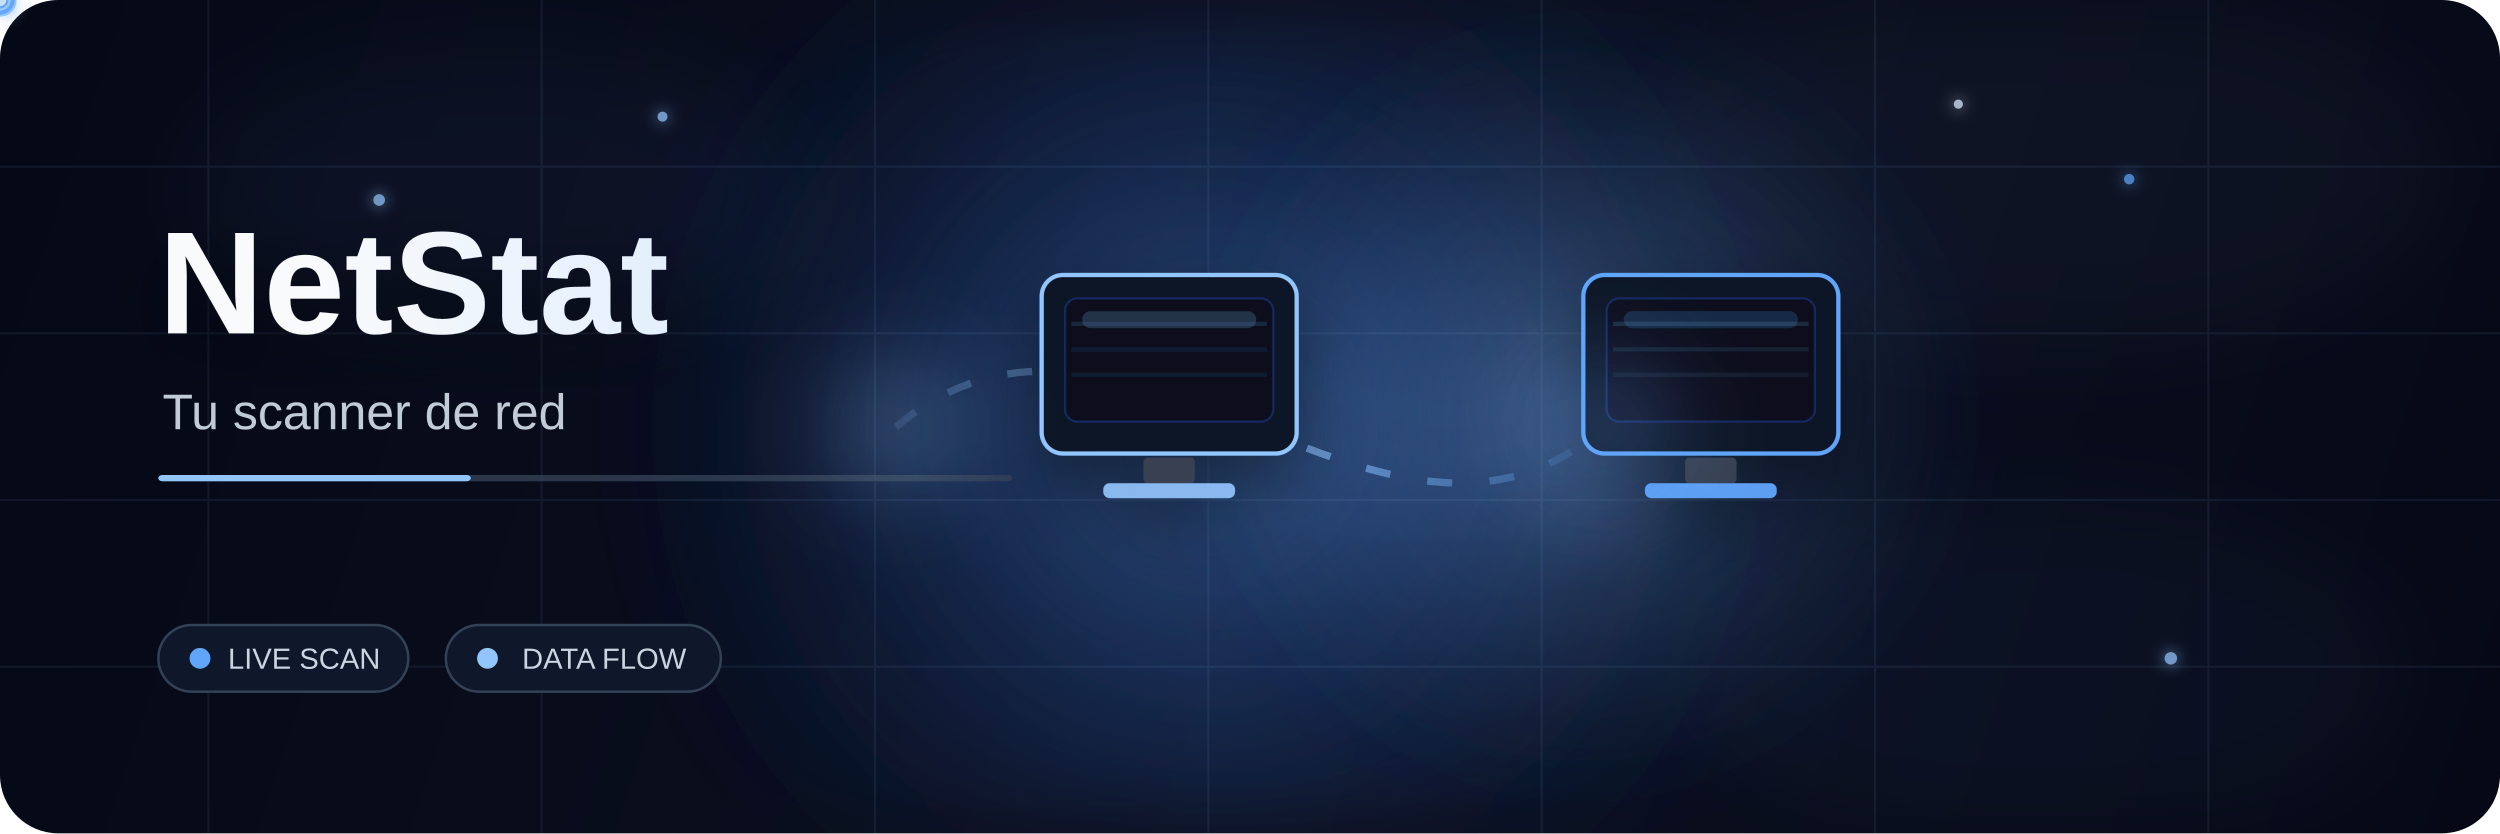
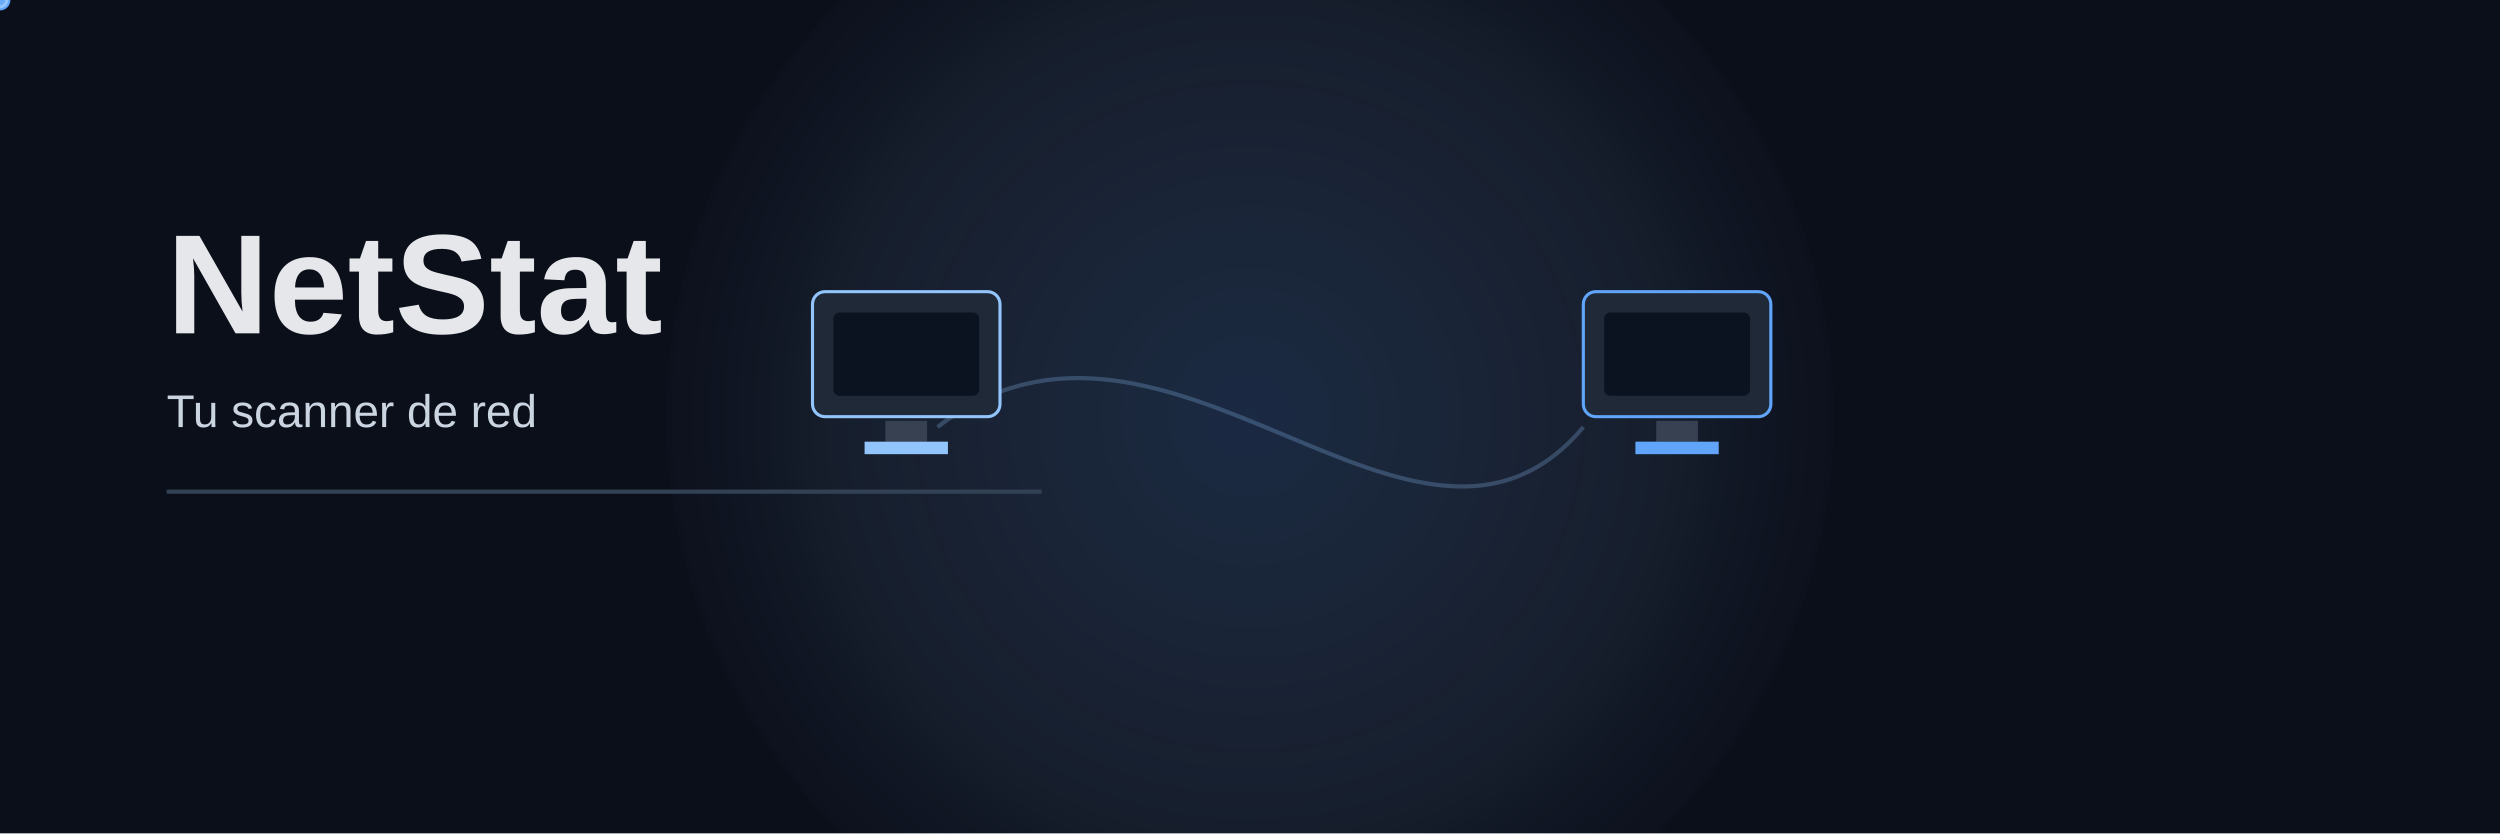
- <svg xmlns="http://www.w3.org/2000/svg" width="1200" height="400" viewBox="0 0 1200 400" fill="none">
+ <svg xmlns="http://www.w3.org/2000/svg" width="1200" height="400" viewBox="0 0 1200 400">
  <defs>
-     <linearGradient id="bgBase" x1="0" y1="0" x2="1200" y2="400" gradientUnits="userSpaceOnUse">
-       <stop offset="0%" stop-color="#050816" />
-       <stop offset="55%" stop-color="#0b1020" />
-       <stop offset="100%" stop-color="#060816" />
-     </linearGradient>
-     <radialGradient id="glowA" cx="50%" cy="50%" r="55%">
-       <stop offset="0%" stop-color="#60a5fa" stop-opacity="0.45" />
-       <stop offset="45%" stop-color="#3b82f6" stop-opacity="0.18" />
-       <stop offset="100%" stop-color="#0b1020" stop-opacity="0" />
-       <animate attributeName="cx" values="38%;62%;38%" dur="9s" repeatCount="indefinite" />
-       <animate attributeName="cy" values="35%;58%;35%" dur="7s" repeatCount="indefinite" />
+     <radialGradient id="movingGlow" cx="50%" cy="50%" r="60%">
+       <stop offset="0%" stop-color="#60a5fa" stop-opacity="0.18" />
+       <stop offset="60%" stop-color="#93c5fd" stop-opacity="0.08" />
+       <stop offset="100%" stop-color="#0b0f1a" stop-opacity="0" />
+       <animate attributeName="cx" values="35%;65%;35%" dur="7s" repeatCount="indefinite" />
+       <animate attributeName="cy" values="30%;70%;30%" dur="8s" repeatCount="indefinite" />
    </radialGradient>
-     <radialGradient id="glowB" cx="50%" cy="50%" r="45%">
-       <stop offset="0%" stop-color="#93c5fd" stop-opacity="0.35" />
-       <stop offset="55%" stop-color="#60a5fa" stop-opacity="0.12" />
-       <stop offset="100%" stop-color="#0b1020" stop-opacity="0" />
-       <animate attributeName="cx" values="68%;44%;68%" dur="11s" repeatCount="indefinite" />
-       <animate attributeName="cy" values="62%;40%;62%" dur="8s" repeatCount="indefinite" />
-     </radialGradient>
-     <linearGradient id="titleGrad" x1="80" y1="100" x2="480" y2="100" gradientUnits="userSpaceOnUse">
-       <stop offset="0%" stop-color="#f8fafc" />
-       <stop offset="60%" stop-color="#dbeafe" />
-       <stop offset="100%" stop-color="#93c5fd" />
-     </linearGradient>
-     <linearGradient id="lineGrad" x1="420" y1="205" x2="780" y2="205" gradientUnits="userSpaceOnUse">
-       <stop offset="0%" stop-color="#93c5fd" stop-opacity="0.08" />
-       <stop offset="50%" stop-color="#93c5fd" stop-opacity="0.8" />
-       <stop offset="100%" stop-color="#60a5fa" stop-opacity="0.08" />
-     </linearGradient>
-     <filter id="softBlur" x="-50%" y="-50%" width="200%" height="200%">
-       <feGaussianBlur stdDeviation="22" />
-     </filter>
-     <filter id="medBlur" x="-50%" y="-50%" width="200%" height="200%">
-       <feGaussianBlur stdDeviation="8" />
-     </filter>
-     <filter id="shadow" x="-50%" y="-50%" width="200%" height="200%">
-       <feDropShadow dx="0" dy="12" stdDeviation="16" flood-color="#000000" flood-opacity="0.45" />
-     </filter>
-     <filter id="glow" x="-60%" y="-60%" width="220%" height="220%">
-       <feGaussianBlur stdDeviation="3.5" result="b" />
-       <feMerge>
-         <feMergeNode in="b" />
-         <feMergeNode in="SourceGraphic" />
-       </feMerge>
-     </filter>
-     <path id="packetPath" d="M430 205 C540 112, 664 298, 770 205" />
-     <path id="packetPathBack" d="M770 205 C664 298, 540 112, 430 205" />
  </defs>
-   <style>
-     .floatA { animation: floatA 7.5s ease-in-out infinite; transform-origin: center; }
-     .floatB { animation: floatB 10s ease-in-out infinite; transform-origin: center; }
-     .drift  { animation: drift 16s ease-in-out infinite; transform-origin: center; }
-     .pulse  { animation: pulse 2.8s ease-in-out infinite; }
-     .pulse2 { animation: pulse2 3.8s ease-in-out infinite; }
-     .scan   { animation: scan 4.5s ease-in-out infinite; }
-     .dash   { stroke-dasharray: 12 18; animation: dash 6s linear infinite; }
-     .line   { animation: lineGlow 2.5s ease-in-out infinite; }
-     .packet { animation: packetGlow 1.2s ease-in-out infinite; }
- 
-     @keyframes floatA {
-       0%,100% { transform: translateY(0px) translateX(0px); }
-       50% { transform: translateY(-16px) translateX(10px); }
-     }
-     @keyframes floatB {
-       0%,100% { transform: translateY(0px) translateX(0px); }
-       50% { transform: translateY(14px) translateX(-8px); }
-     }
-     @keyframes drift {
-       0%,100% { transform: translateX(0px); }
-       50% { transform: translateX(16px); }
-     }
-     @keyframes pulse {
-       0%,100% { opacity: 0.2; transform: scale(0.95); }
-       50% { opacity: 0.7; transform: scale(1.05); }
-     }
-     @keyframes pulse2 {
-       0%,100% { opacity: 0.18; transform: scale(1); }
-       50% { opacity: 0.55; transform: scale(1.08); }
-     }
-     @keyframes scan {
-       0%,100% { opacity: 0.15; transform: translateY(-10px); }
-       50% { opacity: 0.45; transform: translateY(8px); }
-     }
-     @keyframes dash {
-       from { stroke-dashoffset: 0; }
-       to { stroke-dashoffset: -220; }
-     }
-     @keyframes lineGlow {
-       0%,100% { opacity: 0.18; }
-       50% { opacity: 0.42; }
-     }
-     @keyframes packetGlow {
-       0%,100% { opacity: 0.92; }
-       50% { opacity: 1; }
-     }
-     text { font-family: Arial, Helvetica, sans-serif; }
-   </style>
-   <rect width="1200" height="400" rx="28" fill="url(#bgBase)" />
-   <circle cx="580" cy="205" r="290" fill="url(#glowA)" class="floatA" filter="url(#softBlur)" />
-   <circle cx="760" cy="195" r="240" fill="url(#glowB)" class="floatB" filter="url(#softBlur)" />
-   <g opacity="0.45" filter="url(#softBlur)" class="drift">
-     <ellipse cx="240" cy="92" rx="150" ry="70" fill="#60a5fa" fill-opacity="0.10" />
-     <ellipse cx="980" cy="82" rx="190" ry="85" fill="#93c5fd" fill-opacity="0.08" />
-     <ellipse cx="980" cy="322" rx="170" ry="80" fill="#60a5fa" fill-opacity="0.08" />
+   <rect width="1200" height="400" fill="#0b0f1a" />
+   <circle cx="600" cy="200" r="280" fill="url(#movingGlow)" />
+   <path d="M450 205 C560 120, 680 300, 760 205" stroke="#93c5fd" stroke-width="2" opacity="0.25" fill="none" />
+   <g transform="translate(390,140)">
+     <rect x="0" y="0" width="90" height="60" rx="6" fill="#1f2937" stroke="#93c5fd" stroke-width="1.5" />
+     <rect x="10" y="10" width="70" height="40" rx="3" fill="#0b1220" />
+     <rect x="35" y="62" width="20" height="10" fill="#374151" />
+     <rect x="25" y="72" width="40" height="6" fill="#93c5fd" />
  </g>
-   <g opacity="0.08">
-     <path d="M0 80H1200M0 160H1200M0 240H1200M0 320H1200" stroke="#93c5fd" stroke-width="1" />
-     <path d="M100 0V400M260 0V400M420 0V400M580 0V400M740 0V400M900 0V400M1060 0V400" stroke="#93c5fd" stroke-width="1" />
+   <g transform="translate(760,140)">
+     <rect x="0" y="0" width="90" height="60" rx="6" fill="#1f2937" stroke="#60a5fa" stroke-width="1.5" />
+     <rect x="10" y="10" width="70" height="40" rx="3" fill="#0b1220" />
+     <rect x="35" y="62" width="20" height="10" fill="#374151" />
+     <rect x="25" y="72" width="40" height="6" fill="#60a5fa" />
  </g>
-   <g transform="translate(76 98)">
-     <text x="0" y="62" font-size="70" font-weight="800" fill="url(#titleGrad)" filter="url(#shadow)">NetStat</text>
-     <text x="2" y="108" font-size="24" fill="#cbd5e1" opacity="0.95">Tu scanner de red</text>
-     <rect x="0" y="130" width="410" height="3" rx="2" fill="#334155" opacity="0.8" />
-     <rect x="0" y="130" width="150" height="3" rx="2" fill="#93c5fd" class="pulse" />
-   </g>
-   <path d="M430 205 C540 112, 664 298, 770 205" stroke="url(#lineGrad)" stroke-width="3.5" fill="none" class="dash line" />
-   <path d="M430 205 C540 112, 664 298, 770 205" stroke="#60a5fa" stroke-width="10" fill="none" opacity="0.06" filter="url(#softBlur)" />
-   <g transform="translate(500 132) scale(1.02)" filter="url(#shadow)">
-     <rect x="0" y="0" width="120" height="84" rx="10" fill="#111827" stroke="#93c5fd" stroke-width="2" />
-     <rect x="11" y="11" width="98" height="58" rx="6" fill="#08101d" stroke="#1d4ed8" stroke-opacity="0.35" />
-     <rect x="48" y="86" width="24" height="12" rx="2" fill="#374151" />
-     <rect x="29" y="98" width="62" height="7" rx="3" fill="#93c5fd" opacity="0.9" />
-     <path d="M14 23H106" stroke="#60a5fa" stroke-opacity="0.14" stroke-width="2" />
-     <path d="M14 35H106" stroke="#60a5fa" stroke-opacity="0.10" stroke-width="2" />
-     <path d="M14 47H106" stroke="#60a5fa" stroke-opacity="0.08" stroke-width="2" />
-     <rect x="19" y="17" width="82" height="8" rx="4" fill="#93c5fd" opacity="0.18" class="scan" />
-   </g>
-   <g transform="translate(760 132) scale(1.02)" filter="url(#shadow)">
-     <rect x="0" y="0" width="120" height="84" rx="10" fill="#111827" stroke="#60a5fa" stroke-width="2" />
-     <rect x="11" y="11" width="98" height="58" rx="6" fill="#08101d" stroke="#1d4ed8" stroke-opacity="0.35" />
-     <rect x="48" y="86" width="24" height="12" rx="2" fill="#374151" />
-     <rect x="29" y="98" width="62" height="7" rx="3" fill="#60a5fa" opacity="0.95" />
-     <path d="M14 23H106" stroke="#93c5fd" stroke-opacity="0.14" stroke-width="2" />
-     <path d="M14 35H106" stroke="#93c5fd" stroke-opacity="0.10" stroke-width="2" />
-     <path d="M14 47H106" stroke="#93c5fd" stroke-opacity="0.08" stroke-width="2" />
-     <rect x="19" y="17" width="82" height="8" rx="4" fill="#60a5fa" opacity="0.18" class="scan" />
-   </g>
-   <g class="pulse" filter="url(#softBlur)">
-     <circle cx="430" cy="205" r="36" fill="#93c5fd" fill-opacity="0.20" />
-     <circle cx="770" cy="205" r="38" fill="#60a5fa" fill-opacity="0.22" />
-   </g>
-   <g filter="url(#glow)">
-     <circle r="8" fill="#93c5fd">
-       <animateMotion dur="1.55s" repeatCount="indefinite" path="M430 205 C540 112, 664 298, 770 205" />
-     </circle>
-     <circle r="7" fill="#60a5fa">
-       <animateMotion dur="1.85s" repeatCount="indefinite" path="M770 205 C664 298, 540 112, 430 205" />
-     </circle>
-     <circle r="5" fill="#dbeafe" opacity="0.95">
-       <animateMotion dur="2.1s" repeatCount="indefinite" path="M430 205 C540 112, 664 298, 770 205" />
-     </circle>
-     <circle r="5" fill="#93c5fd" opacity="0.95">
-       <animateMotion dur="2.35s" repeatCount="indefinite" path="M770 205 C664 298, 540 112, 430 205" />
-     </circle>
-   </g>
-   <g opacity="0.9">
-     <circle cx="430" cy="205" r="16" fill="#93c5fd" fill-opacity="0.10" class="pulse" filter="url(#softBlur)">
-       <animateMotion dur="1.55s" repeatCount="indefinite" path="M430 205 C540 112, 664 298, 770 205" />
-     </circle>
-     <circle cx="770" cy="205" r="14" fill="#60a5fa" fill-opacity="0.10" class="pulse2" filter="url(#softBlur)">
-       <animateMotion dur="1.85s" repeatCount="indefinite" path="M770 205 C664 298, 540 112, 430 205" />
-     </circle>
-   </g>
-   <g filter="url(#glow)">
-     <circle cx="0" cy="0" r="4" fill="#93c5fd" opacity="0.95">
-       <animateMotion dur="4.5s" begin="0s" repeatCount="indefinite" path="M484 161 C520 144, 531 140, 560 155" />
-     </circle>
-     <circle cx="0" cy="0" r="4" fill="#60a5fa" opacity="0.95">
-       <animateMotion dur="4.3s" begin="1.1s" repeatCount="indefinite" path="M720 248 C694 266, 676 268, 640 252" />
-     </circle>
-     <circle cx="0" cy="0" r="3" fill="#dbeafe" opacity="0.85">
-       <animateMotion dur="5.1s" begin="0.8s" repeatCount="indefinite" path="M490 245 C525 258, 548 262, 592 244" />
-     </circle>
-   </g>
-   <g transform="translate(76 300)" class="floatA">
-     <rect x="0" y="0" width="120" height="32" rx="16" fill="#0f172a" stroke="#334155" stroke-width="1.2" />
-     <circle cx="20" cy="16" r="5" fill="#60a5fa" class="pulse" />
-     <text x="70" y="21" text-anchor="middle" font-size="14" fill="#cbd5e1">LIVE SCAN</text>
-   </g>
-   <g transform="translate(214 300)" class="floatB">
-     <rect x="0" y="0" width="132" height="32" rx="16" fill="#0f172a" stroke="#334155" stroke-width="1.2" />
-     <circle cx="20" cy="16" r="5" fill="#93c5fd" class="pulse2" />
-     <text x="76" y="21" text-anchor="middle" font-size="14" fill="#cbd5e1">DATA FLOW</text>
-   </g>
-   <g opacity="0.75" filter="url(#glow)">
-     <circle cx="182" cy="96" r="2.8" fill="#93c5fd" class="pulse" />
-     <circle cx="1022" cy="86" r="2.5" fill="#60a5fa" class="pulse2" />
-     <circle cx="1042" cy="316" r="3" fill="#93c5fd" class="pulse" />
-     <circle cx="940" cy="50" r="2.2" fill="#dbeafe" class="pulse2" />
-     <circle cx="318" cy="56" r="2.4" fill="#93c5fd" class="pulse" />
-   </g>
+   <circle r="5" fill="#60a5fa">
+     <animateMotion dur="1.5s" repeatCount="indefinite" path="M450 205 C560 120, 680 300, 760 205" />
+   </circle>
+   <circle r="4" fill="#93c5fd">
+     <animateMotion dur="1.8s" repeatCount="indefinite" path="M760 205 C680 300, 560 120, 450 205" />
+   </circle>
+   <circle r="2.5" fill="#93c5fd" opacity="0.8">
+     <animateMotion dur="2.2s" repeatCount="indefinite" path="M450 205 C560 120, 680 300, 760 205" />
+   </circle>
+   <circle r="2.5" fill="#60a5fa" opacity="0.8">
+     <animateMotion dur="2.4s" repeatCount="indefinite" path="M760 205 C680 300, 560 120, 450 205" />
+   </circle>
+   <text x="80" y="160" font-size="68" font-family="Arial" fill="#e5e7eb" font-weight="bold">
+     NetStat
+   </text>
+   <text x="80" y="205" font-size="22" font-family="Arial" fill="#cbd5e1">
+     Tu scanner de red
+   </text>
+   <rect x="80" y="235" width="420" height="2" fill="#334155" />
</svg>
